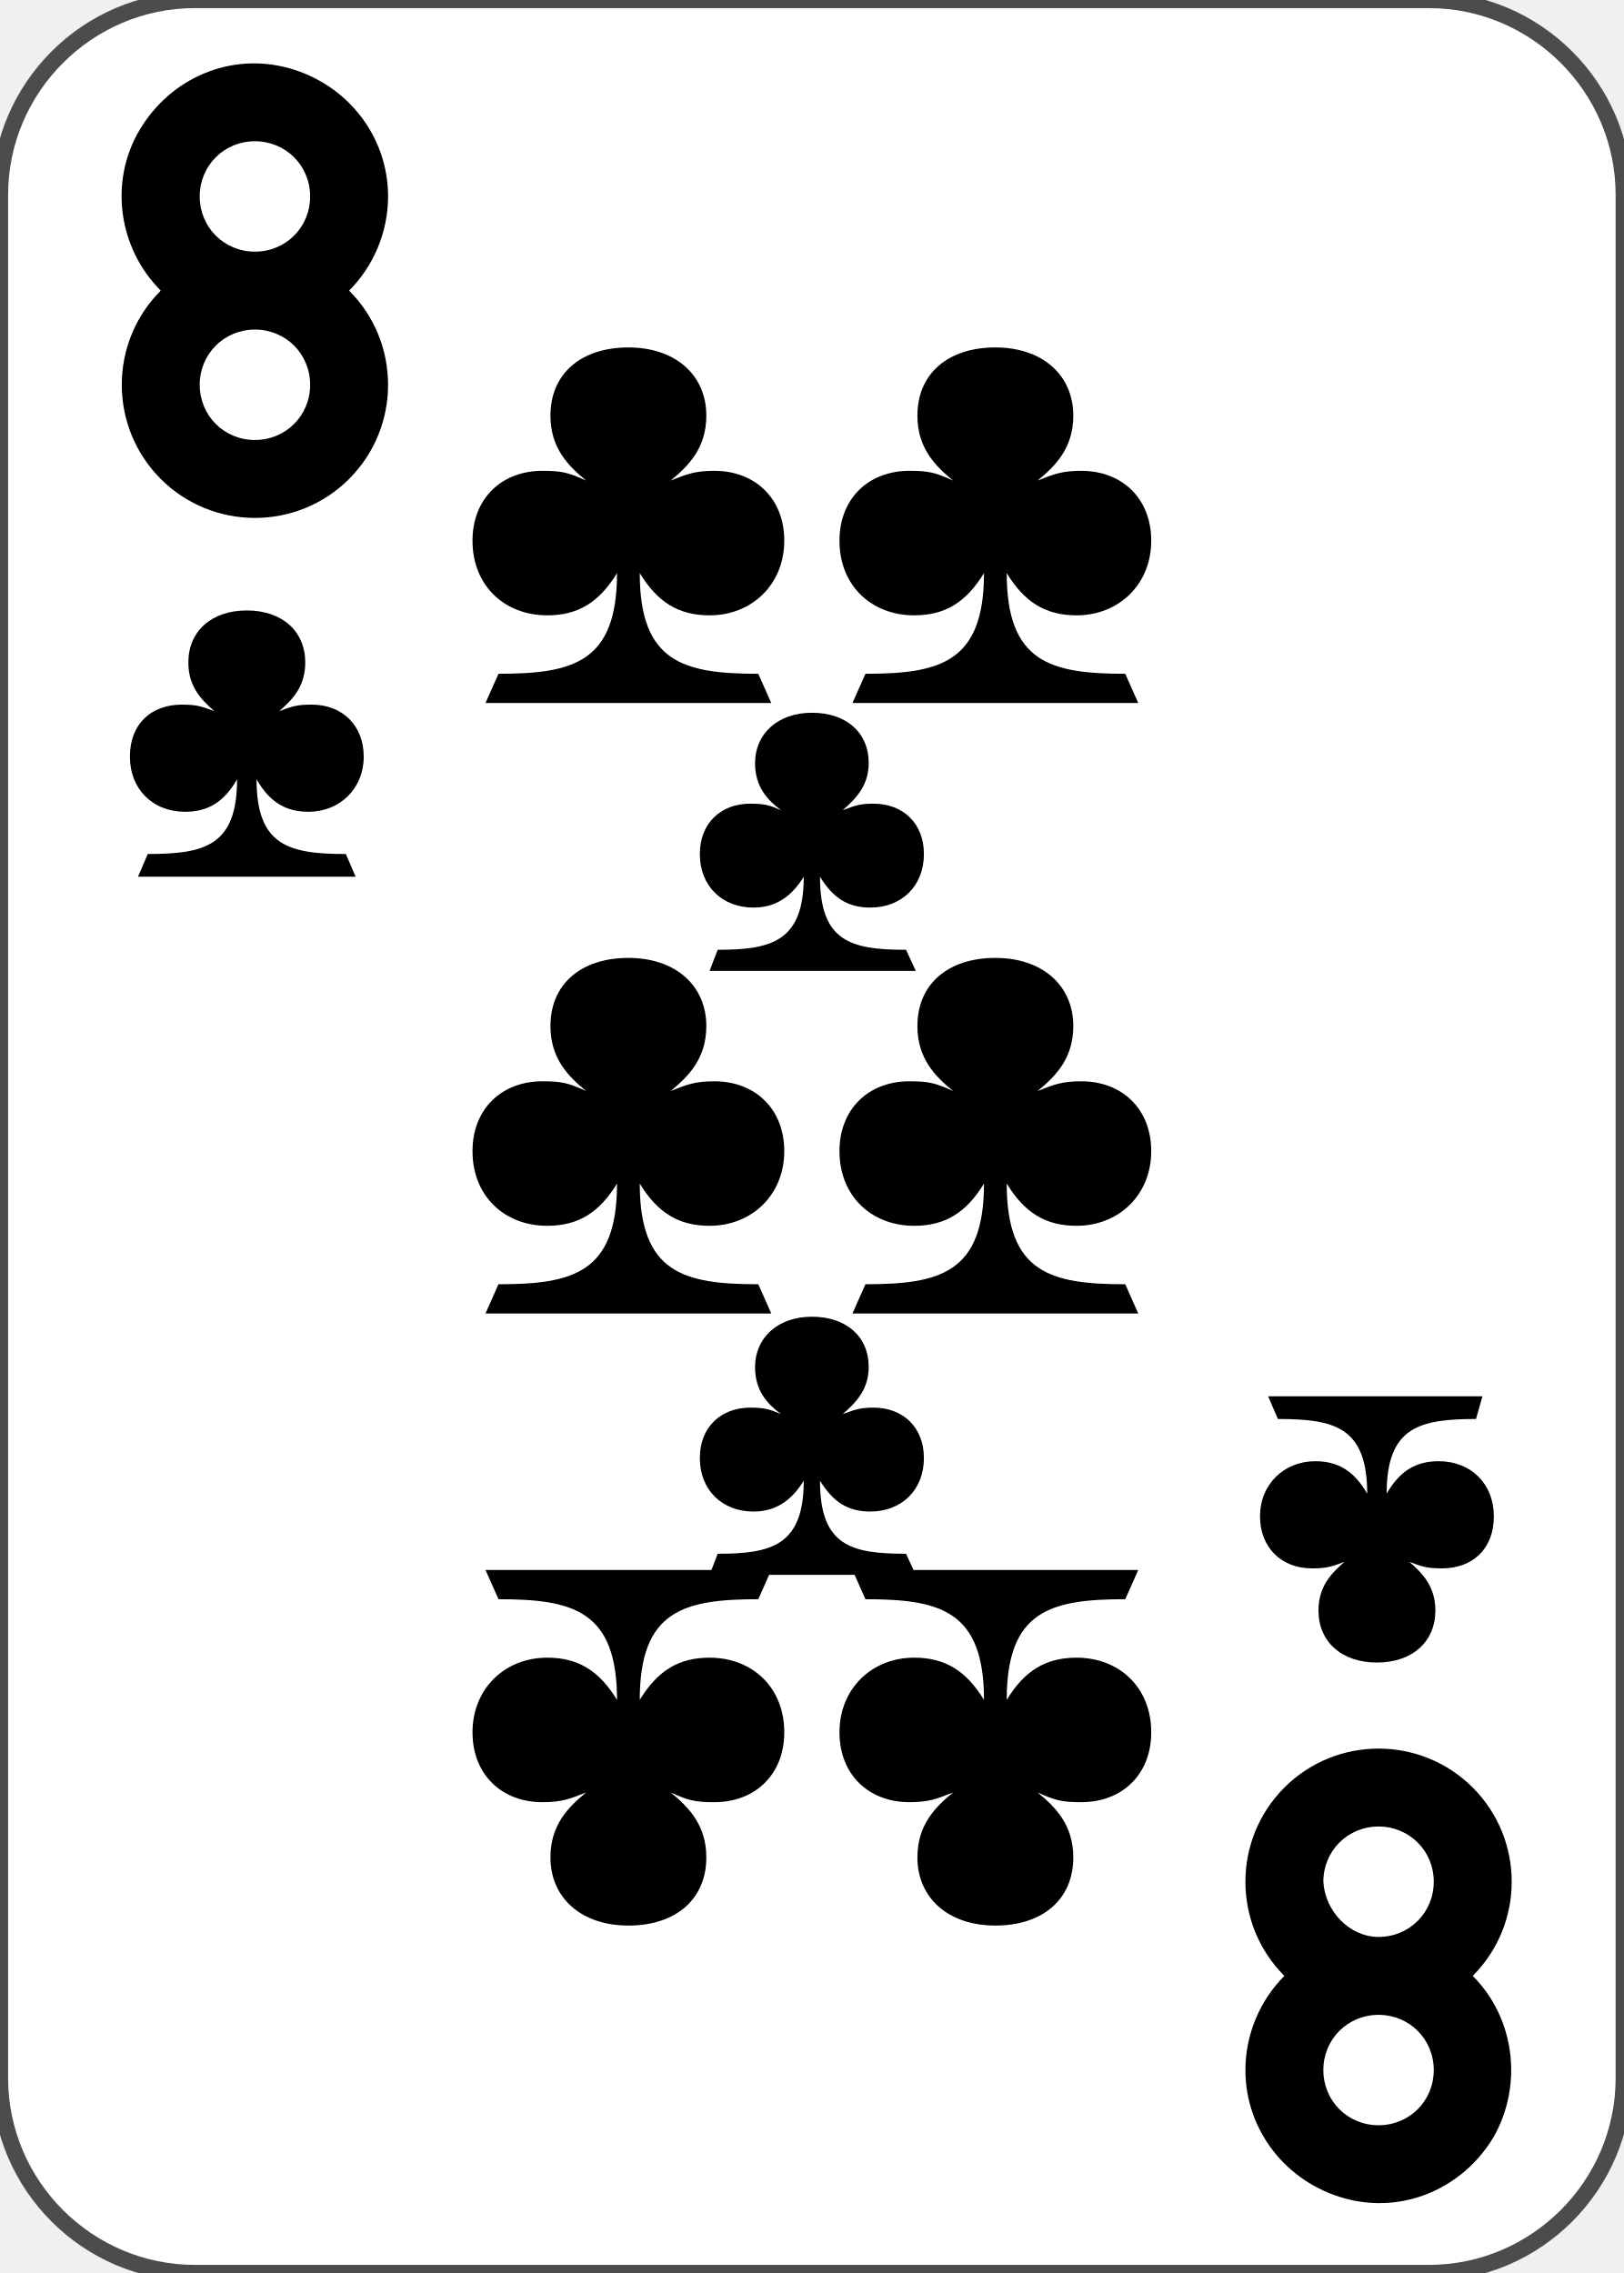
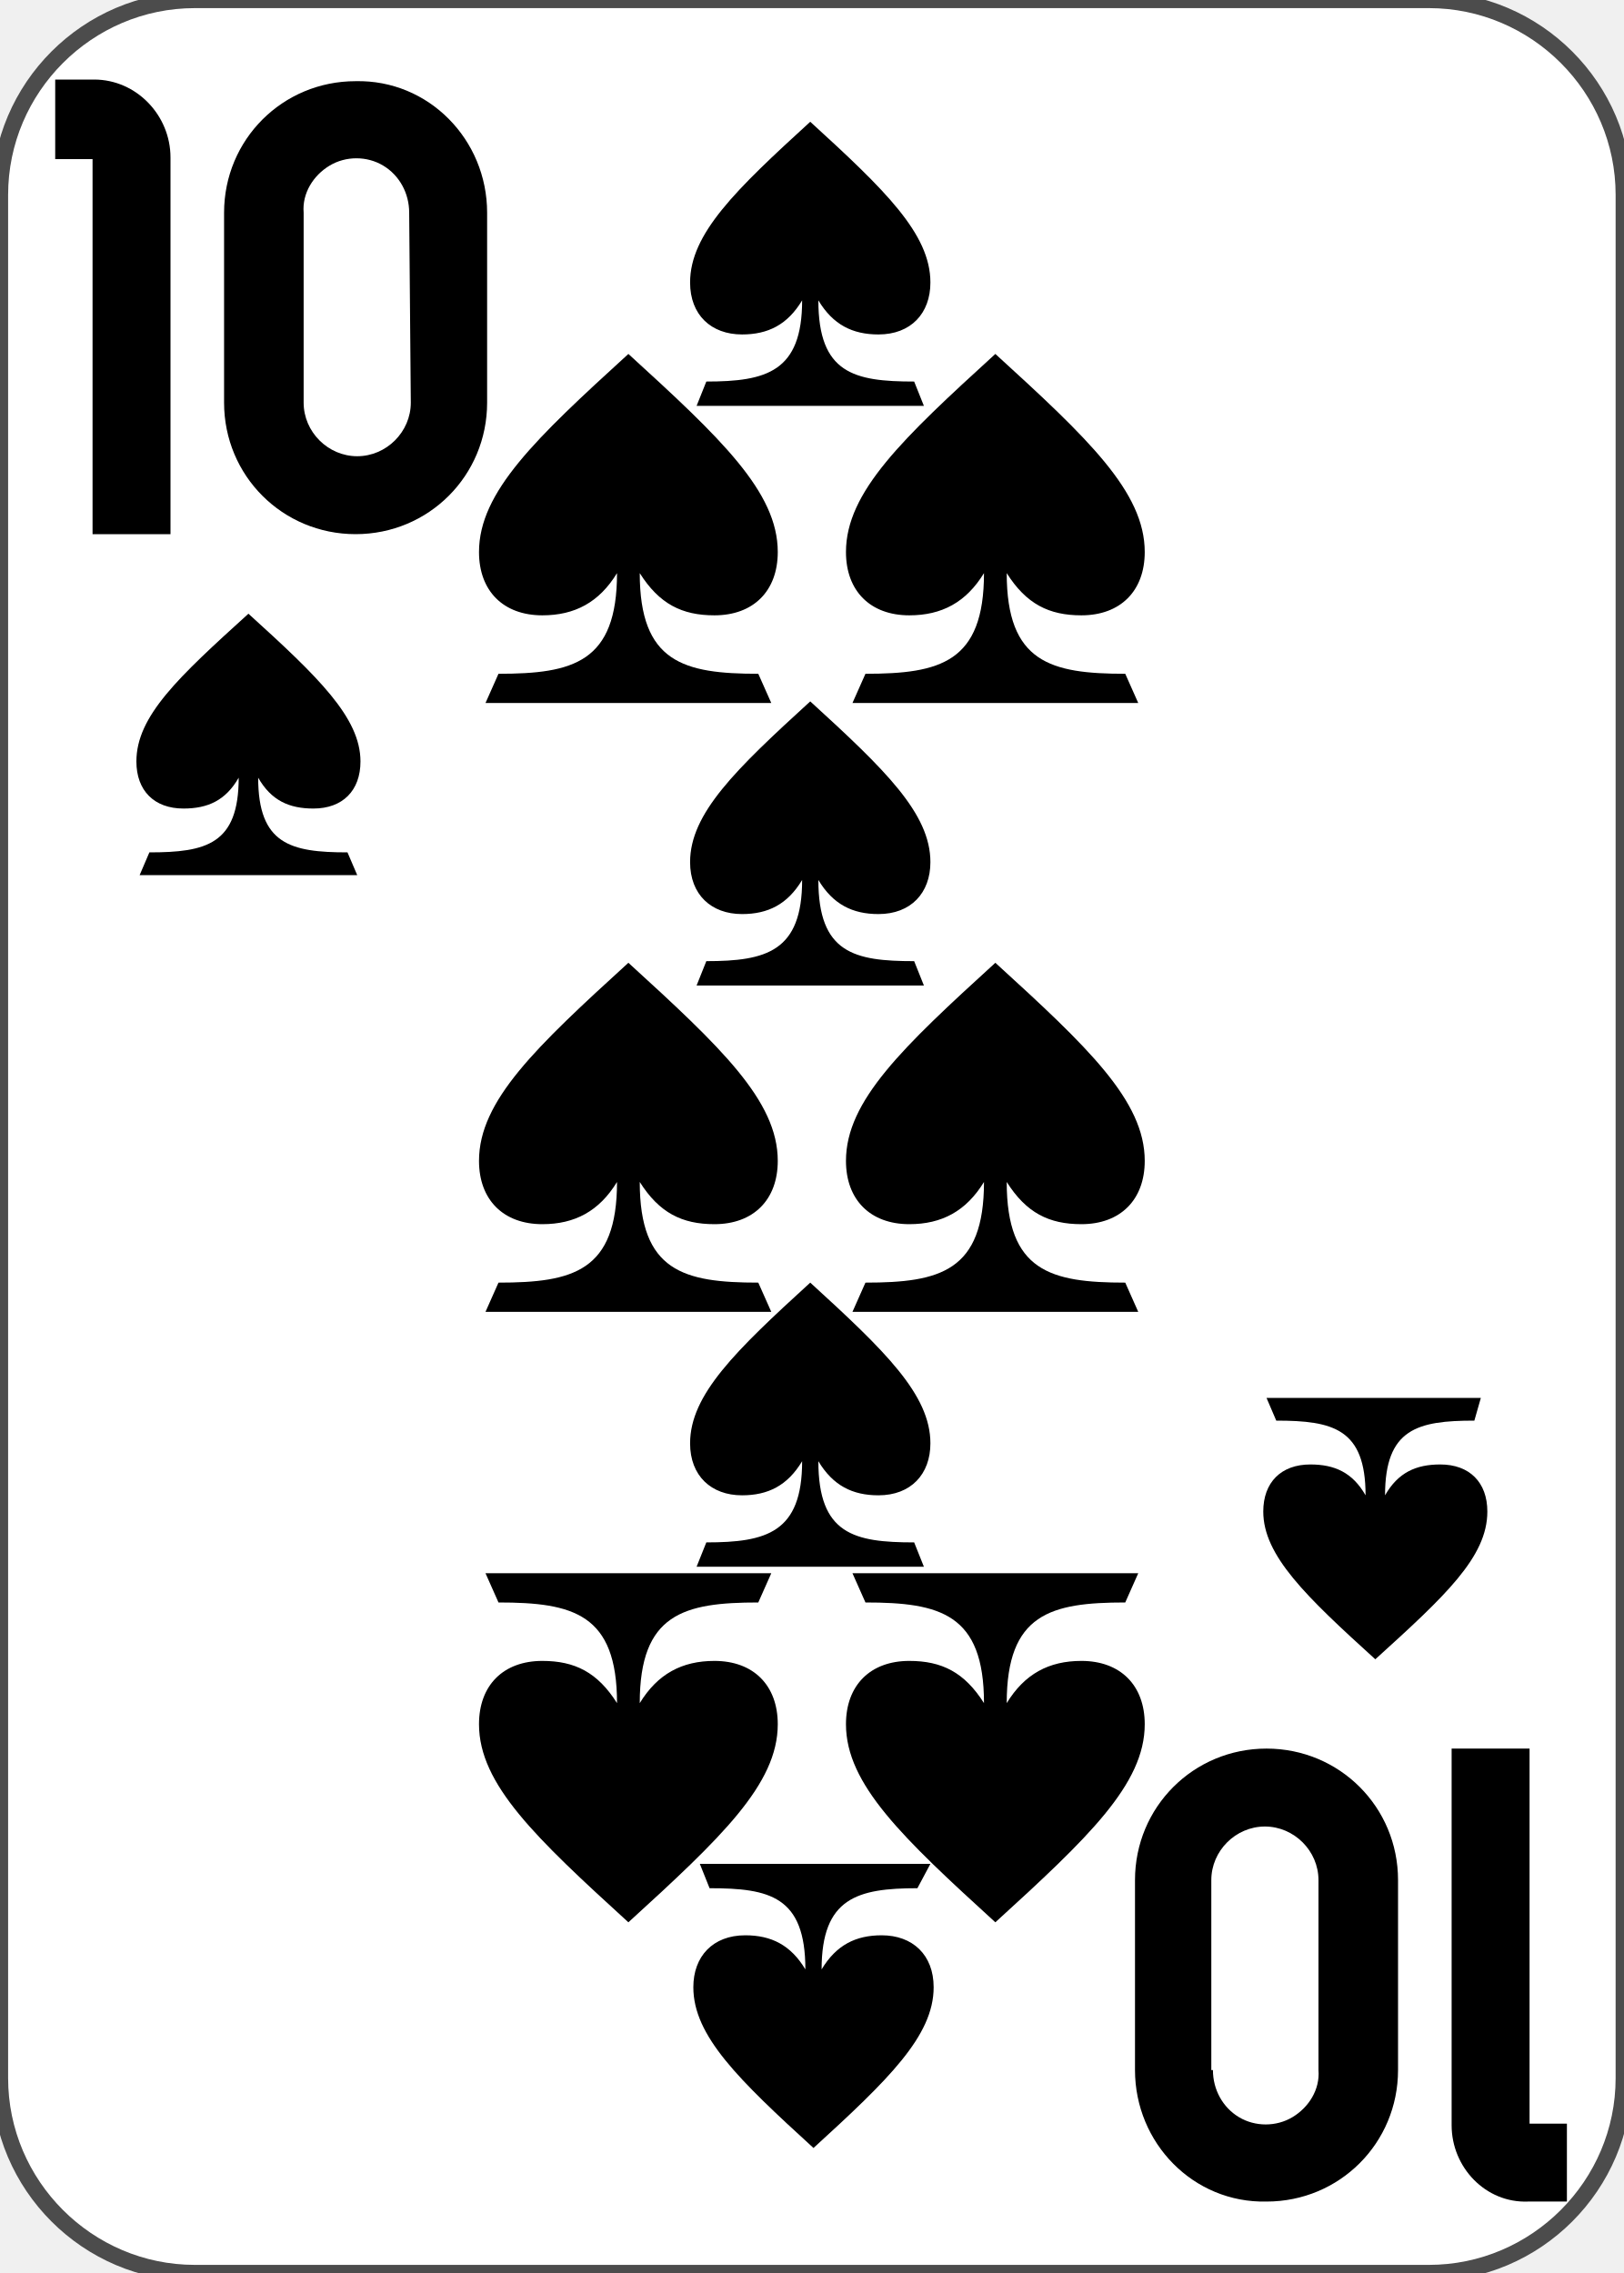
<svg xmlns="http://www.w3.org/2000/svg" version="1.1" id="Layer_1" x="0px" y="0px" viewBox="0 0 100 140" style="enable-background:new 0 0 100 140;" xml:space="preserve">
  <style type="text/css">
	.st0{fill:#FFFFFF;stroke:#4C4C4C;stroke-miterlimit:10;}
</style>
  <path class="st0" d="M88,140H12c-6.6,0-12-5.4-12-12V12C0,5.4,5.4,0,12,0h76c6.6,0,12,5.4,12,12v116C100,134.6,94.6,140,88,140z" />
  <g>
-     <path d="M9.1,52.6c3.5,0,5.5-0.5,5.5-4.6c-0.8,1.4-1.8,2-3.2,2c-2,0-3.4-1.4-3.4-3.4s1.3-3.2,3.2-3.2c0.9,0,1.2,0.1,2,0.4   c-0.8-0.7-1.6-1.5-1.6-3c0-1.9,1.4-3.2,3.6-3.2s3.6,1.3,3.6,3.2c0,1.5-0.8,2.3-1.6,3c0.8-0.3,1.1-0.4,2-0.4c1.9,0,3.2,1.3,3.2,3.2   c0,2-1.5,3.4-3.4,3.4c-1.4,0-2.4-0.6-3.2-2c0,4.1,2,4.6,5.5,4.6l0.6,1.4H8.5L9.1,52.6z" />
+     <path d="M9.2,52.5c3.5,0,5.5-0.5,5.5-4.6c-0.8,1.4-1.9,1.9-3.4,1.9c-1.8,0-2.9-1.1-2.9-2.9c0-2.8,2.6-5.2,6.9-9.1   c4.3,3.9,6.9,6.4,6.9,9.1c0,1.8-1.1,2.9-2.9,2.9c-1.5,0-2.6-0.5-3.4-1.9c0,4.1,2,4.6,5.5,4.6l0.6,1.4H8.6L9.2,52.5z" />
  </g>
  <g>
-     <path d="M30.7,41.5c4.6,0,7.3-0.7,7.3-6.2c-1.1,1.8-2.4,2.6-4.3,2.6c-2.6,0-4.6-1.8-4.6-4.6c0-2.6,1.8-4.3,4.3-4.3   c1.2,0,1.6,0.1,2.7,0.6c-1.1-0.9-2.2-2-2.2-4c0-2.6,1.9-4.2,4.8-4.2s4.8,1.7,4.8,4.2c0,2-1.1,3.1-2.2,4c1-0.4,1.5-0.6,2.7-0.6   c2.5,0,4.3,1.7,4.3,4.3c0,2.7-2,4.6-4.6,4.6c-1.9,0-3.2-0.8-4.3-2.6c0,5.5,2.7,6.2,7.3,6.2l0.8,1.8H29.9L30.7,41.5z" />
+     <path d="M90.8,87.5c-3.5,0-5.5,0.5-5.5,4.6c0.8-1.4,1.9-1.9,3.4-1.9c1.8,0,2.9,1.1,2.9,2.9c0,2.8-2.6,5.2-6.9,9.1   c-4.3-3.9-6.9-6.4-6.9-9.1c0-1.8,1.1-2.9,2.9-2.9c1.5,0,2.6,0.5,3.4,1.9c0-4.1-2-4.6-5.5-4.6L78,86.1h13.2L90.8,87.5z" />
  </g>
  <g>
-     <path d="M53.3,79.1c4.6,0,7.3-0.7,7.3-6.2c-1.1,1.8-2.4,2.6-4.3,2.6c-2.6,0-4.6-1.8-4.6-4.6c0-2.6,1.8-4.3,4.3-4.3   c1.2,0,1.6,0.1,2.7,0.6c-1.1-0.9-2.2-2-2.2-4c0-2.6,1.9-4.2,4.8-4.2s4.8,1.7,4.8,4.2c0,2-1.1,3.1-2.2,4c1-0.4,1.5-0.6,2.7-0.6   c2.5,0,4.3,1.7,4.3,4.3c0,2.7-2,4.6-4.6,4.6c-1.9,0-3.2-0.8-4.3-2.6c0,5.5,2.7,6.2,7.3,6.2l0.8,1.8H52.5L53.3,79.1z" />
+     <path d="M30.7,41.5c4.6,0,7.3-0.7,7.3-6.2c-1.1,1.8-2.6,2.6-4.6,2.6c-2.4,0-3.9-1.5-3.9-3.9c0-3.7,3.5-7,9.2-12.2   c5.7,5.2,9.2,8.5,9.2,12.2c0,2.4-1.5,3.9-3.9,3.9c-2,0-3.4-0.7-4.6-2.6c0,5.5,2.7,6.2,7.3,6.2l0.8,1.8H29.9L30.7,41.5z" />
  </g>
  <g>
-     <path d="M30.7,79.1c4.6,0,7.3-0.7,7.3-6.2c-1.1,1.8-2.4,2.6-4.3,2.6c-2.6,0-4.6-1.8-4.6-4.6c0-2.6,1.8-4.3,4.3-4.3   c1.2,0,1.6,0.1,2.7,0.6c-1.1-0.9-2.2-2-2.2-4c0-2.6,1.9-4.2,4.8-4.2s4.8,1.7,4.8,4.2c0,2-1.1,3.1-2.2,4c1-0.4,1.5-0.6,2.7-0.6   c2.5,0,4.3,1.7,4.3,4.3c0,2.7-2,4.6-4.6,4.6c-1.9,0-3.2-0.8-4.3-2.6c0,5.5,2.7,6.2,7.3,6.2l0.8,1.8H29.9L30.7,79.1z" />
+     <path d="M53.3,41.5c4.6,0,7.3-0.7,7.3-6.2c-1.1,1.8-2.6,2.6-4.6,2.6c-2.4,0-3.9-1.5-3.9-3.9c0-3.7,3.5-7,9.2-12.2   C67,27,70.5,30.3,70.5,34c0,2.4-1.5,3.9-3.9,3.9c-2,0-3.4-0.7-4.6-2.6c0,5.5,2.7,6.2,7.3,6.2l0.8,1.8H52.5L53.3,41.5z" />
  </g>
  <g>
-     <path d="M44.2,58.5c3.3,0,5.3-0.5,5.3-4.5c-0.8,1.3-1.8,1.9-3.1,1.9c-1.9,0-3.3-1.3-3.3-3.3c0-1.9,1.3-3.1,3.1-3.1   c0.9,0,1.2,0.1,1.9,0.4c-0.8-0.6-1.6-1.4-1.6-2.9c0-1.8,1.4-3.1,3.5-3.1s3.5,1.2,3.5,3.1c0,1.4-0.8,2.2-1.6,2.9   c0.8-0.3,1.1-0.4,1.9-0.4c1.8,0,3.1,1.2,3.1,3.1c0,2-1.4,3.3-3.3,3.3c-1.4,0-2.3-0.6-3.1-1.9c0,4,1.9,4.5,5.3,4.5l0.6,1.3H43.7   L44.2,58.5z" />
+     <path d="M30.7,79c4.6,0,7.3-0.7,7.3-6.2c-1.1,1.8-2.6,2.6-4.6,2.6c-2.4,0-3.9-1.5-3.9-3.9c0-3.7,3.5-7,9.2-12.2   c5.7,5.2,9.2,8.5,9.2,12.2c0,2.4-1.5,3.9-3.9,3.9c-2,0-3.4-0.7-4.6-2.6c0,5.5,2.7,6.2,7.3,6.2l0.8,1.8H29.9L30.7,79z" />
  </g>
  <g>
-     <path d="M44.2,95.7c3.3,0,5.3-0.5,5.3-4.5c-0.8,1.3-1.8,1.9-3.1,1.9c-1.9,0-3.3-1.3-3.3-3.3c0-1.9,1.3-3.1,3.1-3.1   c0.9,0,1.2,0.1,1.9,0.4c-0.8-0.6-1.6-1.4-1.6-2.9c0-1.8,1.4-3.1,3.5-3.1s3.5,1.2,3.5,3.1c0,1.4-0.8,2.2-1.6,2.9   c0.8-0.3,1.1-0.4,1.9-0.4c1.8,0,3.1,1.2,3.1,3.1c0,2-1.4,3.3-3.3,3.3c-1.4,0-2.3-0.6-3.1-1.9c0,4,1.9,4.5,5.3,4.5l0.6,1.3H43.7   L44.2,95.7z" />
+     <path d="M53.3,79c4.6,0,7.3-0.7,7.3-6.2c-1.1,1.8-2.6,2.6-4.6,2.6c-2.4,0-3.9-1.5-3.9-3.9c0-3.7,3.5-7,9.2-12.2   c5.7,5.2,9.2,8.5,9.2,12.2c0,2.4-1.5,3.9-3.9,3.9c-2,0-3.4-0.7-4.6-2.6c0,5.5,2.7,6.2,7.3,6.2l0.8,1.8H52.5L53.3,79z" />
  </g>
  <g>
-     <path d="M53.3,41.5c4.6,0,7.3-0.7,7.3-6.2c-1.1,1.8-2.4,2.6-4.3,2.6c-2.6,0-4.6-1.8-4.6-4.6c0-2.6,1.8-4.3,4.3-4.3   c1.2,0,1.6,0.1,2.7,0.6c-1.1-0.9-2.2-2-2.2-4c0-2.6,1.9-4.2,4.8-4.2s4.8,1.7,4.8,4.2c0,2-1.1,3.1-2.2,4c1-0.4,1.5-0.6,2.7-0.6   c2.5,0,4.3,1.7,4.3,4.3c0,2.7-2,4.6-4.6,4.6c-1.9,0-3.2-0.8-4.3-2.6c0,5.5,2.7,6.2,7.3,6.2l0.8,1.8H52.5L53.3,41.5z" />
+     <path d="M43.5,59.2c3.7,0,5.9-0.6,5.9-5c-0.9,1.5-2.1,2.1-3.7,2.1c-1.9,0-3.2-1.2-3.2-3.2c0-3,2.8-5.7,7.4-9.9   c4.6,4.2,7.4,6.9,7.4,9.9c0,1.9-1.2,3.2-3.2,3.2c-1.6,0-2.8-0.6-3.7-2.1c0,4.5,2.2,5,5.9,5l0.6,1.5h-14L43.5,59.2z" />
  </g>
  <g>
-     <g>
-       <path d="M69.3,98.5c-4.6,0-7.3,0.7-7.3,6.2c1.1-1.8,2.4-2.6,4.3-2.6c2.6,0,4.6,1.8,4.6,4.6c0,2.6-1.8,4.3-4.3,4.3    c-1.2,0-1.6-0.1-2.7-0.6c1.1,0.9,2.2,2,2.2,4c0,2.6-1.9,4.2-4.8,4.2c-2.9,0-4.8-1.7-4.8-4.2c0-2,1.1-3.1,2.2-4    c-1,0.4-1.5,0.6-2.7,0.6c-2.5,0-4.3-1.7-4.3-4.3c0-2.7,2-4.6,4.6-4.6c1.9,0,3.2,0.8,4.3,2.6c0-5.5-2.7-6.2-7.3-6.2l-0.8-1.8h17.6    L69.3,98.5z" />
-     </g>
-     <g>
-       <path d="M46.7,98.5c-4.6,0-7.3,0.7-7.3,6.2c1.1-1.8,2.4-2.6,4.3-2.6c2.6,0,4.6,1.8,4.6,4.6c0,2.6-1.8,4.3-4.3,4.3    c-1.2,0-1.6-0.1-2.7-0.6c1.1,0.9,2.2,2,2.2,4c0,2.6-1.9,4.2-4.8,4.2s-4.8-1.7-4.8-4.2c0-2,1.1-3.1,2.2-4c-1,0.4-1.5,0.6-2.7,0.6    c-2.5,0-4.3-1.7-4.3-4.3c0-2.7,2-4.6,4.6-4.6c1.9,0,3.2,0.8,4.3,2.6c0-5.5-2.7-6.2-7.3-6.2l-0.8-1.8h17.6L46.7,98.5z" />
-     </g>
+     <path d="M43.5,23.5c3.7,0,5.9-0.6,5.9-5c-0.9,1.5-2.1,2.1-3.7,2.1c-1.9,0-3.2-1.2-3.2-3.2c0-3,2.8-5.7,7.4-9.9   c4.6,4.2,7.4,6.9,7.4,9.9c0,1.9-1.2,3.2-3.2,3.2c-1.6,0-2.8-0.6-3.7-2.1c0,4.5,2.2,5,5.9,5l0.6,1.5h-14L43.5,23.5z" />
  </g>
  <g>
-     <path d="M90.9,87.4c-3.5,0-5.5,0.5-5.5,4.6c0.8-1.4,1.8-2,3.2-2c2,0,3.4,1.4,3.4,3.4s-1.3,3.2-3.2,3.2c-0.9,0-1.2-0.1-2-0.4   c0.8,0.7,1.6,1.5,1.6,3c0,1.9-1.4,3.2-3.6,3.2s-3.6-1.3-3.6-3.2c0-1.5,0.8-2.3,1.6-3c-0.8,0.3-1.1,0.4-2,0.4   c-1.9,0-3.2-1.3-3.2-3.2c0-2,1.5-3.4,3.4-3.4c1.4,0,2.4,0.6,3.2,2c0-4.1-2-4.6-5.5-4.6L78.1,86h13.2L90.9,87.4z" />
+     <path d="M56.5,116.3c-3.7,0-5.9,0.6-5.9,5c0.9-1.5,2.1-2.1,3.7-2.1c1.9,0,3.2,1.2,3.2,3.2c0,3-2.8,5.7-7.4,9.9   c-4.6-4.2-7.4-6.9-7.4-9.9c0-1.9,1.2-3.2,3.2-3.2c1.6,0,2.8,0.6,3.7,2.1c0-4.5-2.2-5-5.9-5l-0.6-1.5h14.2L56.5,116.3z" />
  </g>
  <g>
-     <path d="M21.5,17.9c3.2,3.2,3.2,8.4,0,11.6s-8.4,3.2-11.6,0s-3.2-8.4,0-11.6C7.3,15.3,6.7,11.2,8.6,8s5.6-4.8,9.2-3.8   s6.1,4.2,6.1,7.9C23.9,14.3,23,16.4,21.5,17.9z M15.7,20.3c-1.9,0-3.4,1.5-3.4,3.4s1.5,3.4,3.4,3.4s3.4-1.5,3.4-3.4   C19.1,21.8,17.6,20.3,15.7,20.3z M15.7,15.5c1.9,0,3.4-1.5,3.4-3.4s-1.5-3.4-3.4-3.4s-3.4,1.5-3.4,3.4C12.3,14,13.8,15.5,15.7,15.5   z" />
+     <path d="M43.5,95c3.7,0,5.9-0.6,5.9-5c-0.9,1.5-2.1,2.1-3.7,2.1c-1.9,0-3.2-1.2-3.2-3.2c0-3,2.8-5.7,7.4-9.9   c4.6,4.2,7.4,6.9,7.4,9.9c0,1.9-1.2,3.2-3.2,3.2c-1.6,0-2.8-0.6-3.7-2.1c0,4.5,2.2,5,5.9,5l0.6,1.5h-14L43.5,95z" />
  </g>
  <g>
-     <path d="M79.1,121.7c-3.2-3.2-3.2-8.4,0-11.6s8.4-3.2,11.6,0s3.2,8.4,0,11.6c2.6,2.6,3.1,6.7,1.3,9.9c-1.9,3.2-5.6,4.8-9.2,3.8   s-6.1-4.2-6.1-7.9C76.7,125.3,77.6,123.2,79.1,121.7z M84.9,119.3c1.9,0,3.4-1.5,3.4-3.4s-1.5-3.4-3.4-3.4s-3.4,1.5-3.4,3.4   C81.6,117.7,83.1,119.3,84.9,119.3z M84.9,124.1c-1.9,0-3.4,1.5-3.4,3.4c0,1.9,1.5,3.4,3.4,3.4s3.4-1.5,3.4-3.4   C88.3,125.6,86.8,124.1,84.9,124.1z" />
+     <path d="M69.3,98.7c-4.6,0-7.3,0.7-7.3,6.2c1.1-1.8,2.6-2.6,4.6-2.6c2.4,0,3.9,1.5,3.9,3.9c0,3.7-3.5,7-9.2,12.2   c-5.7-5.2-9.2-8.5-9.2-12.2c0-2.4,1.5-3.9,3.9-3.9c2,0,3.4,0.7,4.6,2.6c0-5.5-2.7-6.2-7.3-6.2l-0.8-1.8h17.6L69.3,98.7z" />
+   </g>
+   <g>
+     <path d="M46.7,98.7c-4.6,0-7.3,0.7-7.3,6.2c1.1-1.8,2.6-2.6,4.6-2.6c2.4,0,3.9,1.5,3.9,3.9c0,3.7-3.5,7-9.2,12.2   c-5.7-5.2-9.2-8.5-9.2-12.2c0-2.4,1.5-3.9,3.9-3.9c2,0,3.4,0.7,4.6,2.6c0-5.5-2.7-6.2-7.3-6.2l-0.8-1.8h17.6L46.7,98.7z" />
+   </g>
+   <g>
+     <path d="M10.5,9.7v23.2H5.7V9.8H3.4V4.9h2.4C8.4,4.9,10.5,7.1,10.5,9.7z" />
+     <path d="M30,13.1v11.7c0,4.5-3.6,8.1-8.1,8.1s-8.1-3.6-8.1-8.1V13.1c0-4.5,3.6-8.1,8.1-8.1C26.4,4.9,30,8.6,30,13.1z M25.2,13.1   c0-1.2-0.6-2.3-1.6-2.9c-1-0.6-2.3-0.6-3.3,0s-1.7,1.7-1.6,2.9v11.7c0,1.8,1.5,3.3,3.3,3.3s3.3-1.5,3.3-3.3L25.2,13.1L25.2,13.1z" />
+   </g>
+   <g>
+     <path d="M89.4,130.9v-23.2h4.8v23.1h2.3v4.8h-2.4C91.5,135.7,89.4,133.5,89.4,130.9z" />
+     <path d="M69.9,127.5v-11.7c0-4.5,3.6-8.1,8.1-8.1s8.1,3.6,8.1,8.1v11.7c0,4.5-3.6,8.1-8.1,8.1C73.5,135.7,69.9,132,69.9,127.5z    M74.7,127.5c0,1.2,0.6,2.3,1.6,2.9c1,0.6,2.3,0.6,3.3,0s1.7-1.7,1.6-2.9v-11.7c0-1.8-1.5-3.3-3.3-3.3s-3.3,1.5-3.3,3.3v11.7   C74.6,127.5,74.7,127.5,74.7,127.5z" />
  </g>
</svg>
